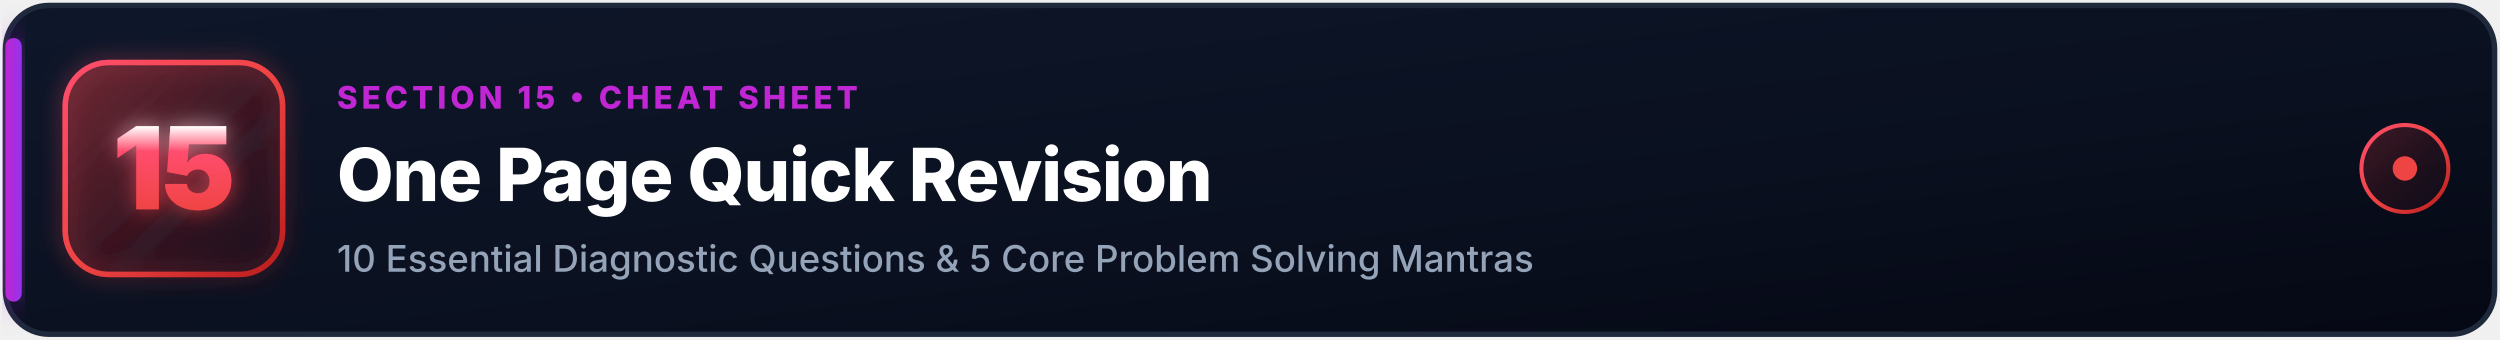
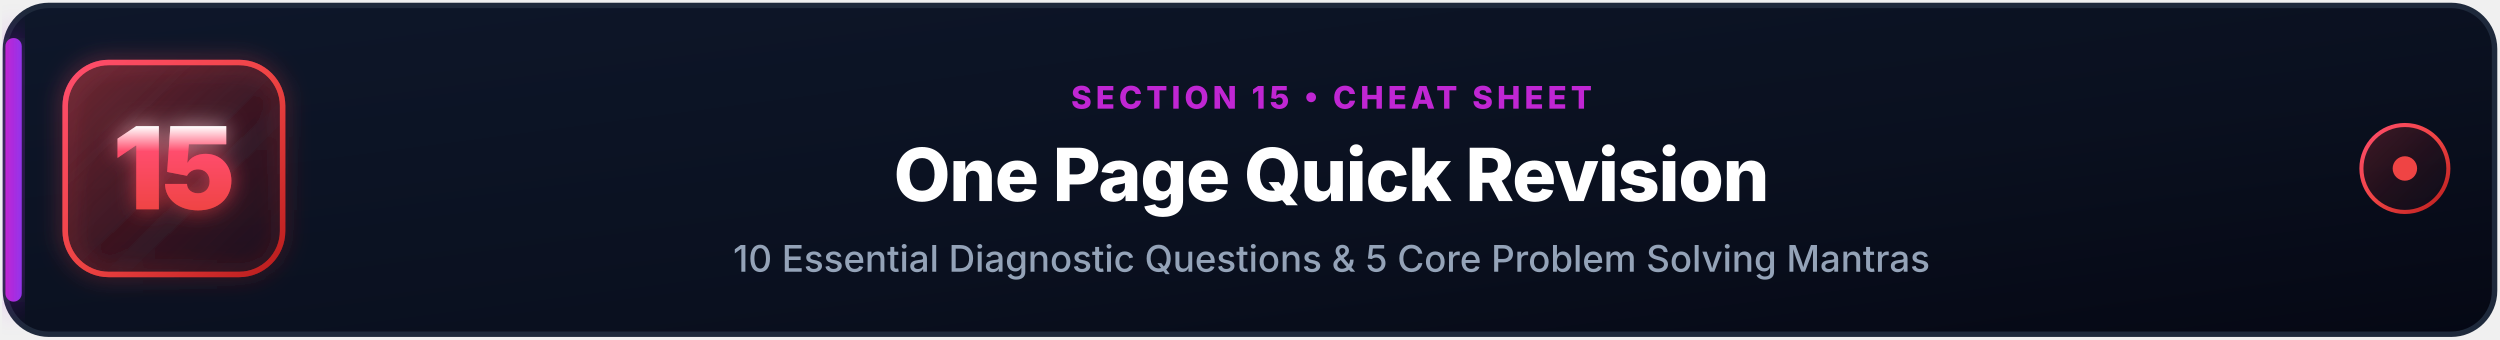
<svg xmlns="http://www.w3.org/2000/svg" viewBox="0 0 920 125" width="100%" height="125" fill="none">
  <defs>
    <linearGradient id="hGrad_header_15" x1="0%" y1="0%" x2="100%" y2="0%">
      <stop offset="0%" stop-color="#c026d3" />
      <stop offset="100%" stop-color="#9333ea" />
    </linearGradient>
    <linearGradient id="hBg_header_15" x1="0%" y1="0%" x2="100%" y2="100%">
      <stop offset="0%" stop-color="#0e172a" />
      <stop offset="60%" stop-color="#0a101f" />
      <stop offset="100%" stop-color="#050814" />
    </linearGradient>
    <linearGradient id="redBadgeBg_header_15" x1="0%" y1="0%" x2="100%" y2="100%">
      <stop offset="0%" stop-color="#ef4444" stop-opacity="0.24" />
      <stop offset="50%" stop-color="#dc2626" stop-opacity="0.12" />
      <stop offset="100%" stop-color="#991b1b" stop-opacity="0.05" />
    </linearGradient>
    <linearGradient id="redBorder_header_15" x1="0%" y1="0%" x2="100%" y2="100%">
      <stop offset="0%" stop-color="#ff4d6d" />
      <stop offset="50%" stop-color="#ef4444" />
      <stop offset="100%" stop-color="#b91c1c" />
    </linearGradient>
    <linearGradient id="redNumGrad_header_15" x1="0%" y1="0%" x2="0%" y2="100%">
      <stop offset="0%" stop-color="#ffffff" />
      <stop offset="30%" stop-color="#ff4d6d" />
      <stop offset="100%" stop-color="#ef4444" />
    </linearGradient>
    <filter id="redGlow_header_15" x="-30%" y="-30%" width="160%" height="160%">
      <feGaussianBlur stdDeviation="4" result="blur" />
      <feComposite in="SourceGraphic" in2="blur" operator="over" />
    </filter>
    <filter id="hGlow_header_15" x="-20%" y="-30%" width="140%" height="160%">
      <feGaussianBlur stdDeviation="6" result="blur" />
      <feComposite in="SourceGraphic" in2="blur" operator="over" />
    </filter>
  </defs>
  <style>
    .topic-tag { font-family: system-ui, -apple-system, sans-serif; font-weight: 800; font-size: 11.5px; letter-spacing: 1.5px; fill: #c026d3; }
    .topic-title { font-family: system-ui, -apple-system, sans-serif; font-weight: 800; font-size: 27px; fill: #ffffff; letter-spacing: -0.4px; }
    .topic-sub { font-family: system-ui, -apple-system, sans-serif; font-weight: 500; font-size: 13.5px; fill: #94a3b8; }
    .topic-num-2digit { font-family: system-ui, -apple-system, sans-serif; font-weight: 900; font-size: 42px; fill: url(#redNumGrad_header_15); letter-spacing: -1px; }
    .topic-num-word { font-family: system-ui, -apple-system, sans-serif; font-weight: 900; font-size: 20px; fill: url(#redNumGrad_header_15); letter-spacing: 1px; }
  </style>
  <rect x="2" y="2" width="916" height="121" rx="16" fill="url(#hBg_header_15)" stroke="#1e293b" stroke-width="2" />
  <rect x="2" y="14" width="6" height="97" rx="3" fill="url(#hGrad_header_15)" filter="url(#hGlow_header_15)" />
  <g transform="translate(24, 23)">
    <rect width="80" height="78" rx="16" fill="url(#redBadgeBg_header_15)" stroke="url(#redBorder_header_15)" stroke-width="2" filter="url(#redGlow_header_15)" opacity="0.6" />
    <rect width="80" height="78" rx="16" fill="url(#redBadgeBg_header_15)" stroke="url(#redBorder_header_15)" stroke-width="2" />
    <text x="40" y="54" text-anchor="middle" class="topic-num-2digit" fill="#ff1744" filter="url(#redGlow_header_15)" opacity="0.7">15</text>
    <text x="40" y="54" text-anchor="middle" class="topic-num-2digit">15</text>
  </g>
-   <g transform="translate(124, 20)">
-     <text x="0" y="20" class="topic-tag">SECTION 15 • CHEAT SHEET</text>
-     <text x="0" y="54" class="topic-title">One Page Quick Revision</text>
-     <text x="0" y="80" class="topic-sub">10 Essential Diagnostic Questions &amp; 5 Core Problem Solving Mantras</text>
+   <g transform="translate(490, 20)">
+     <text x="0" y="20" text-anchor="middle" class="topic-tag">SECTION 15 • CHEAT SHEET</text>
+     <text x="0" y="54" text-anchor="middle" class="topic-title">One Page Quick Revision</text>
+     <text x="0" y="80" text-anchor="middle" class="topic-sub">10 Essential Diagnostic Questions &amp; 5 Core Problem Solving Mantras</text>
  </g>
  <g transform="translate(885, 62)">
    <circle cx="0" cy="0" r="16" fill="url(#redBadgeBg_header_15)" stroke="url(#redBorder_header_15)" stroke-width="1.5" />
    <circle cx="0" cy="0" r="4.5" fill="#ef4444" />
  </g>
</svg>
